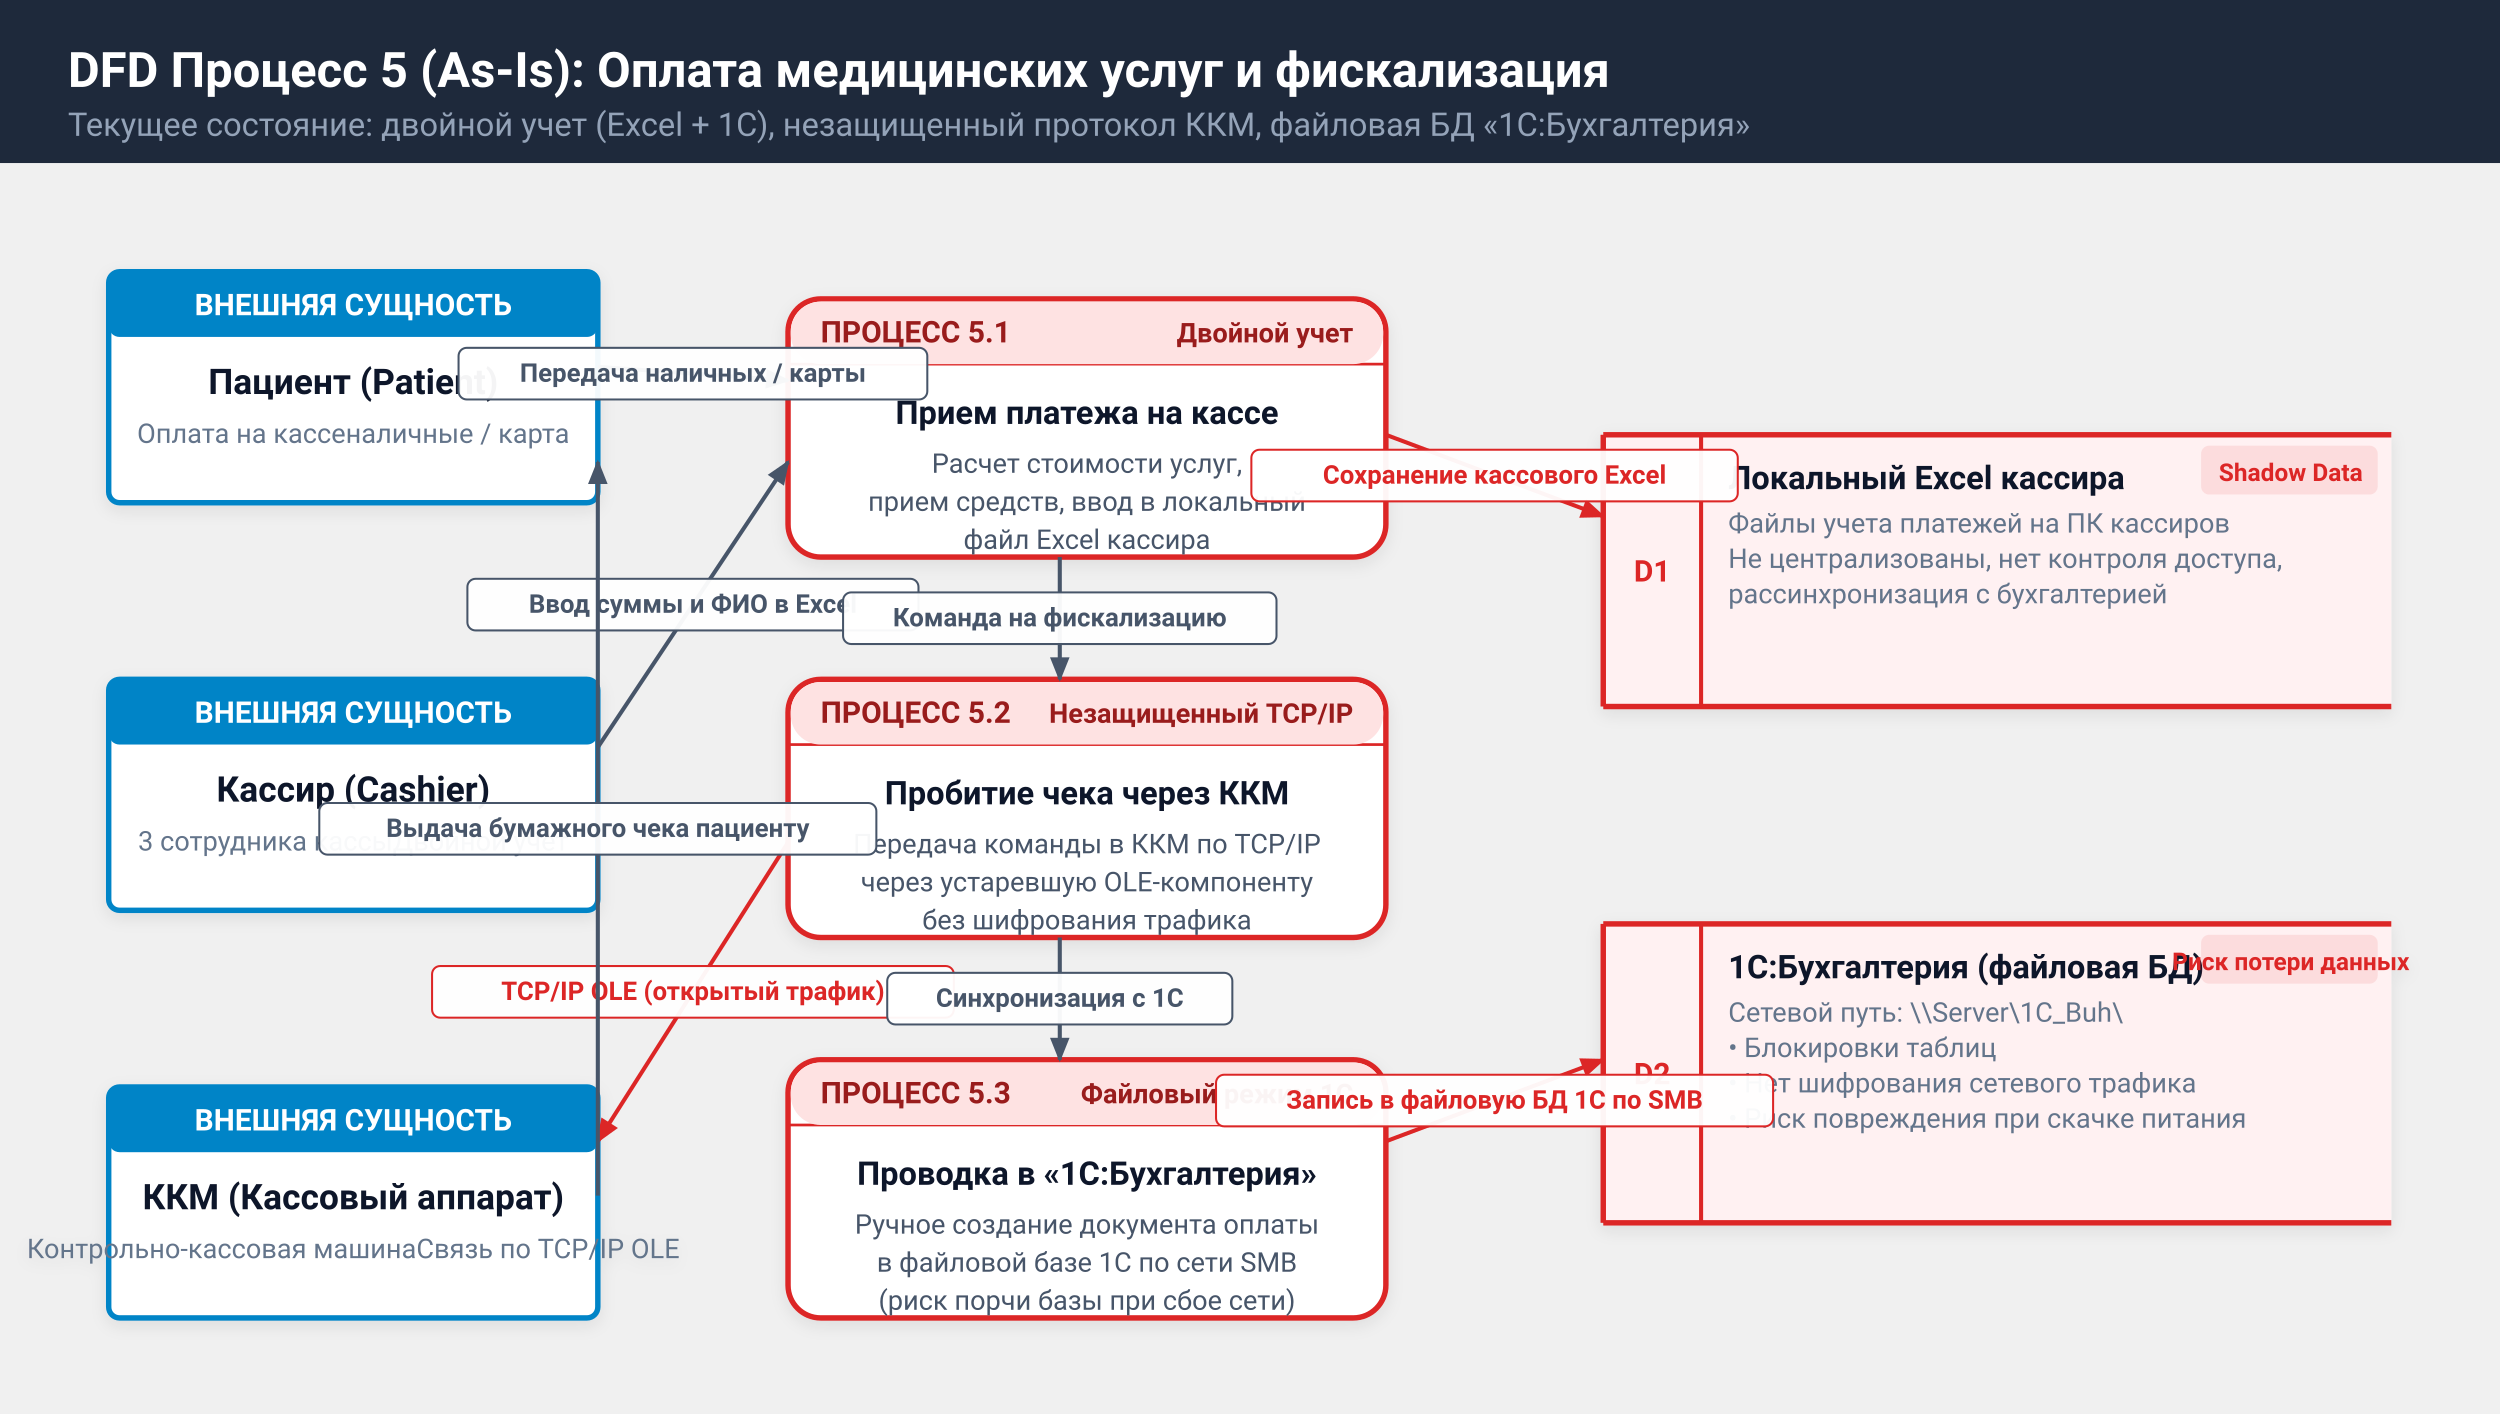
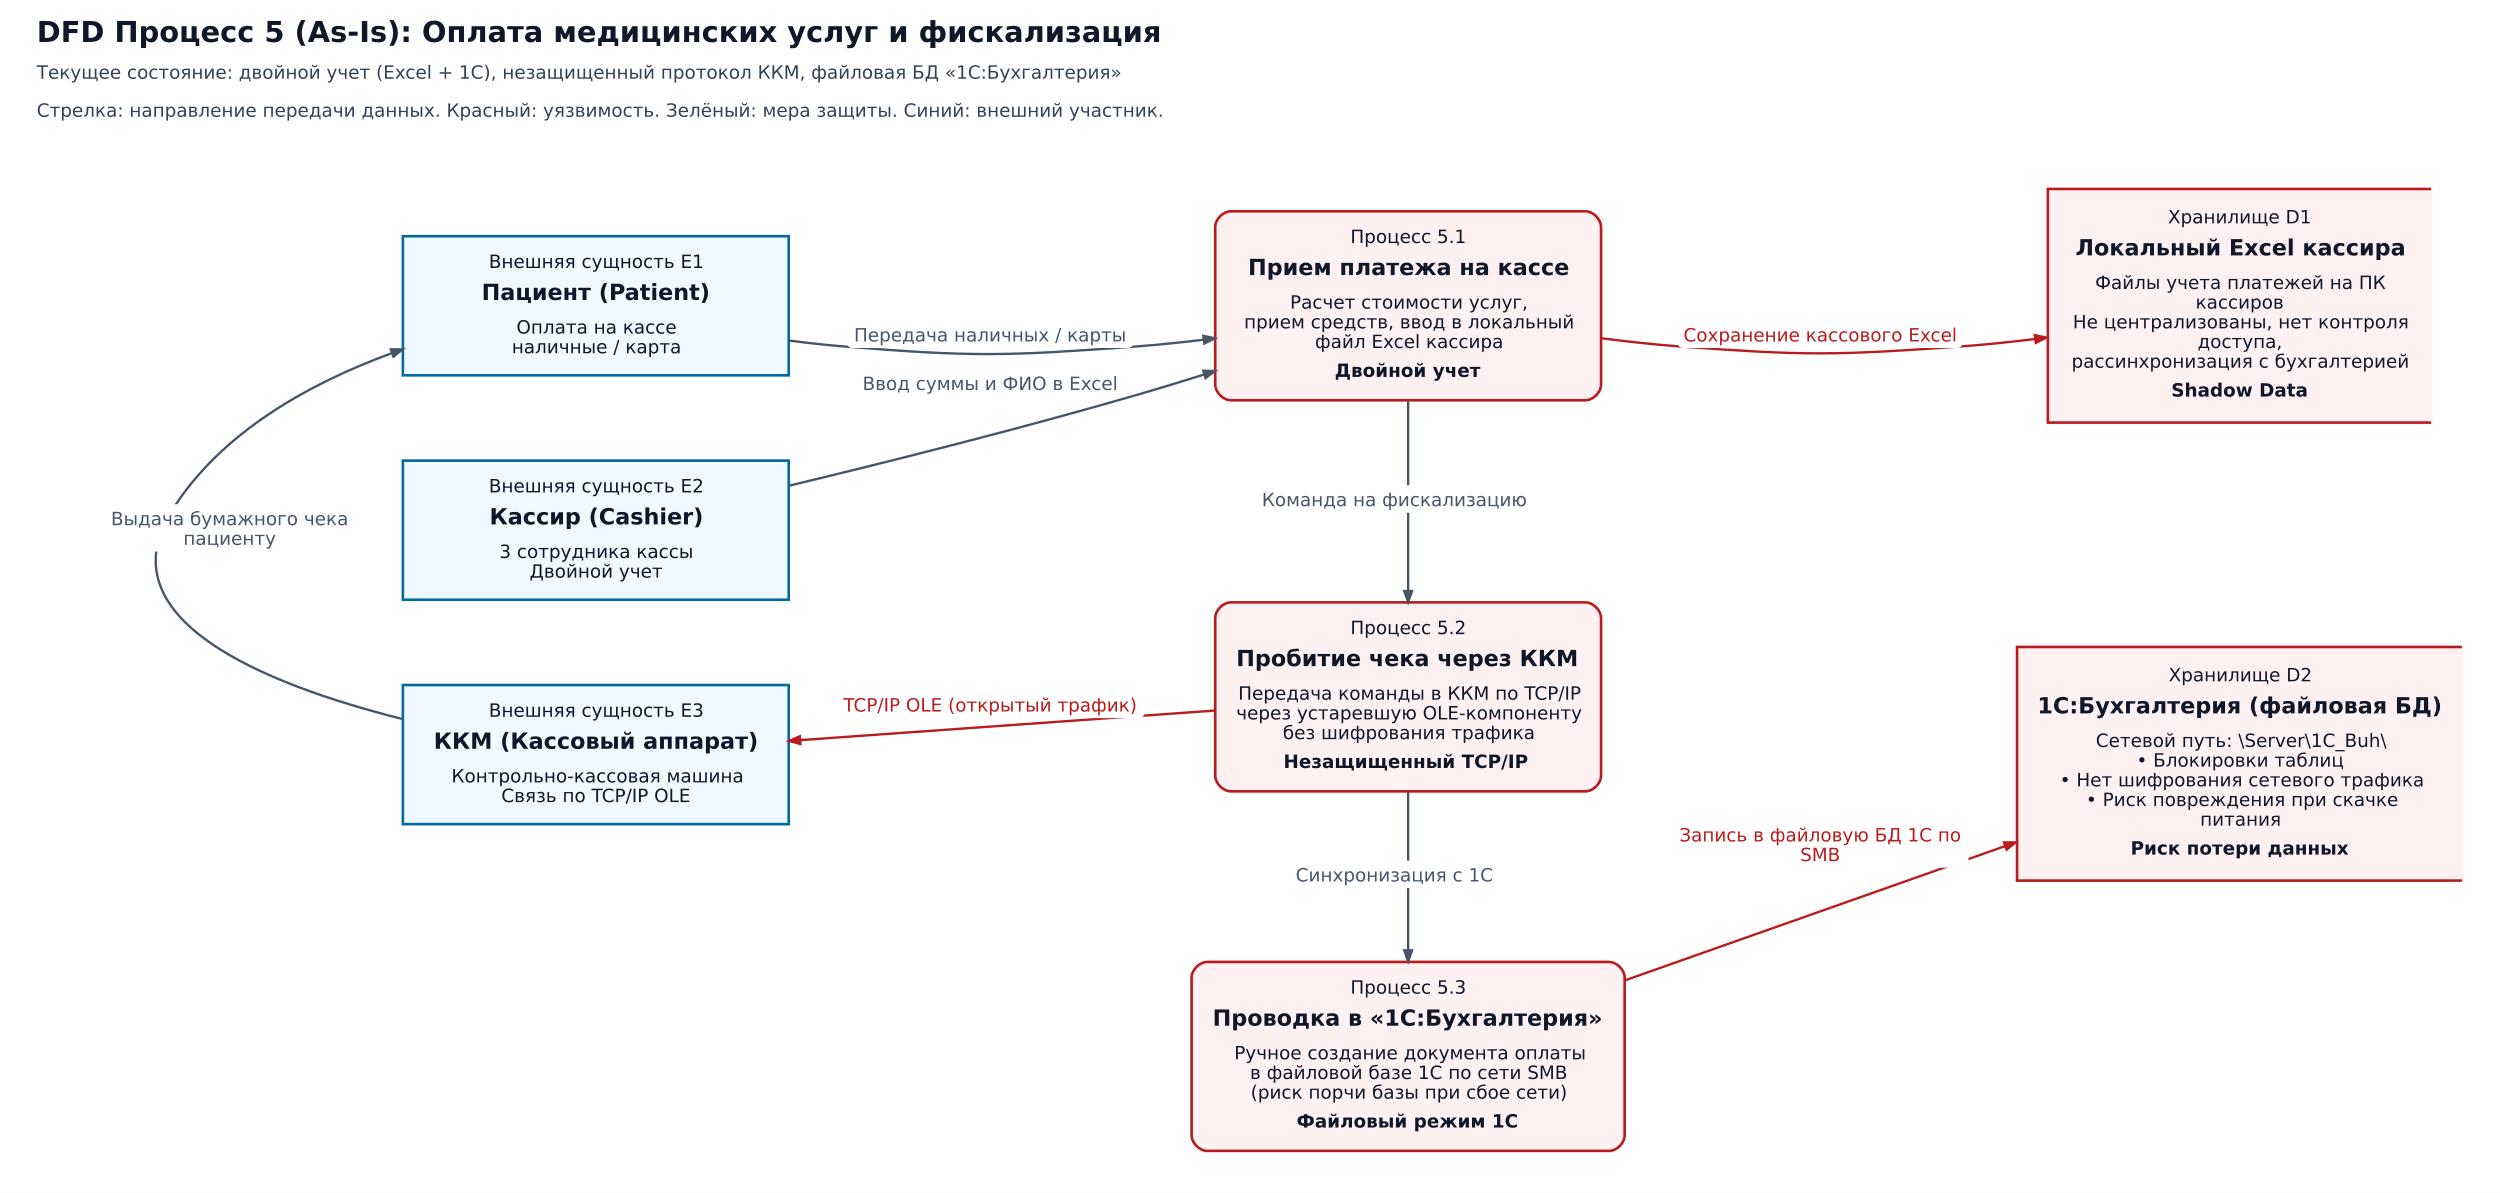
- <svg xmlns="http://www.w3.org/2000/svg" viewBox="0 0 920 520" width="920" height="520" style="background-color: #f8fafc; font-family: -apple-system, BlinkMacSystemFont, 'Segoe UI', Roboto, Helvetica, Arial, sans-serif;">
-   <defs>
-     <marker id="arrow-default" viewBox="0 0 10 10" refX="9" refY="5" markerWidth="6" markerHeight="6" orient="auto-start-reverse">
-       <path d="M 0 1 L 10 5 L 0 9 z" fill="#475569" />
-     </marker>
-     <marker id="arrow-vulnerable" viewBox="0 0 10 10" refX="9" refY="5" markerWidth="6" markerHeight="6" orient="auto-start-reverse">
-       <path d="M 0 1 L 10 5 L 0 9 z" fill="#dc2626" />
-     </marker>
-     <marker id="arrow-secure" viewBox="0 0 10 10" refX="9" refY="5" markerWidth="6" markerHeight="6" orient="auto-start-reverse">
-       <path d="M 0 1 L 10 5 L 0 9 z" fill="#16a34a" />
-     </marker>
-     <filter id="shadow" x="-5%" y="-5%" width="110%" height="115%" filterUnits="userSpaceOnUse">
-       <feDropShadow dx="0" dy="2" stdDeviation="3" flood-opacity="0.08" />
-     </filter>
-   </defs>
-   <rect x="0" y="0" width="920" height="60" fill="#1e293b" />
-   <text x="25" y="32" font-size="18" font-weight="bold" fill="#ffffff">DFD Процесс 5 (As-Is): Оплата медицинских услуг и фискализация</text>
-   <text x="25" y="50" font-size="12" fill="#94a3b8">Текущее состояние: двойной учет (Excel + 1С), незащищенный протокол ККМ, файловая БД «1С:Бухгалтерия»</text>
-   <g filter="url(#shadow)">
-     <rect x="40" y="100" width="180" height="85" rx="4" fill="#ffffff" stroke="#0284c7" stroke-width="2" />
-     <rect x="40" y="100" width="180" height="24" rx="4" fill="#0284c7" />
-     <text x="130.0" y="116" font-size="11" font-weight="bold" fill="#ffffff" text-anchor="middle">ВНЕШНЯЯ СУЩНОСТЬ</text>
-     <text x="130.0" y="145" font-size="13" font-weight="bold" fill="#0f172a" text-anchor="middle">Пациент (Patient)</text>
-     <text x="130.0" y="163" font-size="10" fill="#64748b" text-anchor="middle">Оплата на кассе
- наличные / карта</text>
+ <svg xmlns="http://www.w3.org/2000/svg" width="1905" height="909" viewBox="0 0 1905 909" role="img" aria-labelledby="title description">
+   <rect width="1905" height="909" fill="white" />
+   <text x="28" y="32" font-family="DejaVu Sans" font-size="22" fill="#0f172a" font-weight="700">DFD Процесс 5 (As-Is): Оплата медицинских услуг и фискализация</text>
+   <text x="28" y="60" font-family="DejaVu Sans" font-size="14" fill="#334155" font-weight="400">Текущее состояние: двойной учет (Excel + 1С), незащищенный протокол ККМ, файловая БД «1С:Бухгалтерия»</text>
+   <text x="28" y="89" font-family="DejaVu Sans" font-size="14" fill="#334155" font-weight="400">Стрелка: направление передачи данных. Красный: уязвимость. Зелёный: мера защиты. Синий: внешний участник.</text>
+   <g id="graph0" class="graph" transform="translate(28,877.0)">
+     <polygon fill="white" stroke="transparent" points="-8.64,8.64 -8.64,-742.64 1857.64,-742.64 1857.64,8.64 -8.64,8.64" />
+     <g id="node1" class="node">
+       <polygon fill="#f0f9ff" stroke="#0369a1" stroke-width="2" points="573,-697 279,-697 279,-591 573,-591 573,-697" />
+       <text text-anchor="start" x="344.5" y="-672.8" font-family="DejaVu Sans" font-size="14.00" fill="#0f172a">Внешняя сущность E1</text>
+       <text text-anchor="start" x="339" y="-648.4" font-family="DejaVu Sans" font-weight="bold" font-size="17.00" fill="#0f172a">Пациент (Patient)</text>
+       <text text-anchor="start" x="365.5" y="-622.8" font-family="DejaVu Sans" font-size="14.00" fill="#0f172a">Оплата на кассе</text>
+       <text text-anchor="start" x="362" y="-607.8" font-family="DejaVu Sans" font-size="14.00" fill="#0f172a">наличные / карта</text>
+     </g>
+     <g id="node4" class="node">
+       <path fill="#fff1f2" stroke="#b91c1c" stroke-width="2" d="M1180,-716C1180,-716 910,-716 910,-716 904,-716 898,-710 898,-704 898,-704 898,-584 898,-584 898,-578 904,-572 910,-572 910,-572 1180,-572 1180,-572 1186,-572 1192,-578 1192,-584 1192,-584 1192,-704 1192,-704 1192,-710 1186,-716 1180,-716" />
+       <text text-anchor="start" x="1001" y="-691.8" font-family="DejaVu Sans" font-size="14.00" fill="#0f172a">Процесс 5.1</text>
+       <text text-anchor="start" x="923" y="-667.4" font-family="DejaVu Sans" font-weight="bold" font-size="17.00" fill="#0f172a">Прием платежа на кассе</text>
+       <text text-anchor="start" x="955" y="-641.8" font-family="DejaVu Sans" font-size="14.00" fill="#0f172a">Расчет стоимости услуг,</text>
+       <text text-anchor="start" x="920" y="-626.8" font-family="DejaVu Sans" font-size="14.00" fill="#0f172a">прием средств, ввод в локальный</text>
+       <text text-anchor="start" x="974" y="-611.8" font-family="DejaVu Sans" font-size="14.00" fill="#0f172a">файл Excel кассира</text>
+       <text text-anchor="start" x="989" y="-589.8" font-family="DejaVu Sans" font-weight="bold" font-size="14.00" fill="#0f172a">Двойной учет</text>
+     </g>
+     <g id="flow_0" class="edge">
+       <path fill="none" stroke="#475569" stroke-width="1.8" d="M573.22,-617.51C587.3,-615.67 601.4,-614.11 615,-613 713.78,-604.91 739.17,-605.61 838,-613 854.66,-614.25 872.01,-616.05 889.27,-618.18" />
+       <polygon fill="#475569" stroke="#475569" stroke-width="1.8" points="888.92,-621.13 897.73,-619.24 889.67,-615.23 888.92,-621.13" />
+       <rect x="617.5" y="-632.8" width="218.0" height="21.0" rx="4" fill="white" />
+       <text text-anchor="middle" x="726.5" y="-616.8" font-family="DejaVu Sans" font-size="14.00" fill="#475569">Передача наличных / карты</text>
+     </g>
+     <g id="node2" class="node">
+       <polygon fill="#f0f9ff" stroke="#0369a1" stroke-width="2" points="573,-526 279,-526 279,-420 573,-420 573,-526" />
+       <text text-anchor="start" x="344.5" y="-501.8" font-family="DejaVu Sans" font-size="14.00" fill="#0f172a">Внешняя сущность E2</text>
+       <text text-anchor="start" x="345" y="-477.4" font-family="DejaVu Sans" font-weight="bold" font-size="17.00" fill="#0f172a">Кассир (Cashier)</text>
+       <text text-anchor="start" x="352.5" y="-451.8" font-family="DejaVu Sans" font-size="14.00" fill="#0f172a">3 сотрудника кассы</text>
+       <text text-anchor="start" x="375.5" y="-436.8" font-family="DejaVu Sans" font-size="14.00" fill="#0f172a">Двойной учет</text>
+     </g>
+     <g id="flow_1" class="edge">
+       <path fill="none" stroke="#475569" stroke-width="1.8" d="M573.21,-506.88C652.03,-525.84 750.75,-550.7 838,-576 854.71,-580.84 872.09,-586.15 889.37,-591.6" />
+       <polygon fill="#475569" stroke="#475569" stroke-width="1.8" points="888.83,-594.56 897.84,-594.29 890.63,-588.88 888.83,-594.56" />
+       <rect x="623.0" y="-595.8" width="207.0" height="21.0" rx="4" fill="white" />
+       <text text-anchor="middle" x="726.5" y="-579.8" font-family="DejaVu Sans" font-size="14.00" fill="#475569">Ввод суммы и ФИО в Excel</text>
+     </g>
+     <g id="node3" class="node">
+       <polygon fill="#f0f9ff" stroke="#0369a1" stroke-width="2" points="573,-355 279,-355 279,-249 573,-249 573,-355" />
+       <text text-anchor="start" x="344.5" y="-330.8" font-family="DejaVu Sans" font-size="14.00" fill="#0f172a">Внешняя сущность E3</text>
+       <text text-anchor="start" x="302.5" y="-306.4" font-family="DejaVu Sans" font-weight="bold" font-size="17.00" fill="#0f172a">ККМ (Кассовый аппарат)</text>
+       <text text-anchor="start" x="316" y="-280.8" font-family="DejaVu Sans" font-size="14.00" fill="#0f172a">Контрольно-кассовая машина</text>
+       <text text-anchor="start" x="354" y="-265.8" font-family="DejaVu Sans" font-size="14.00" fill="#0f172a">Связь по TCP/IP OLE</text>
+     </g>
+     <g id="flow_5" class="edge">
+       <path fill="none" stroke="#475569" stroke-width="1.8" d="M278.92,-329.04C170.97,-356.14 51.45,-405.85 103,-488 140.3,-547.44 207.34,-584.77 270.72,-607.95" />
+       <polygon fill="#475569" stroke="#475569" stroke-width="1.8" points="269.82,-610.79 278.83,-610.85 271.82,-605.19 269.82,-610.79" />
+       <rect x="51.0" y="-492.8" width="192.0" height="36.0" rx="4" fill="white" />
+       <text text-anchor="middle" x="147" y="-476.8" font-family="DejaVu Sans" font-size="14.00" fill="#475569">Выдача бумажного чека</text>
+       <text text-anchor="middle" x="147" y="-461.8" font-family="DejaVu Sans" font-size="14.00" fill="#475569">пациенту</text>
+     </g>
+     <g id="node5" class="node">
+       <path fill="#fff1f2" stroke="#b91c1c" stroke-width="2" d="M1180,-418C1180,-418 910,-418 910,-418 904,-418 898,-412 898,-406 898,-406 898,-286 898,-286 898,-280 904,-274 910,-274 910,-274 1180,-274 1180,-274 1186,-274 1192,-280 1192,-286 1192,-286 1192,-406 1192,-406 1192,-412 1186,-418 1180,-418" />
+       <text text-anchor="start" x="1001" y="-393.8" font-family="DejaVu Sans" font-size="14.00" fill="#0f172a">Процесс 5.2</text>
+       <text text-anchor="start" x="914" y="-369.4" font-family="DejaVu Sans" font-weight="bold" font-size="17.00" fill="#0f172a">Пробитие чека через ККМ</text>
+       <text text-anchor="start" x="915.5" y="-343.8" font-family="DejaVu Sans" font-size="14.00" fill="#0f172a">Передача команды в ККМ по TCP/IP</text>
+       <text text-anchor="start" x="914" y="-328.8" font-family="DejaVu Sans" font-size="14.00" fill="#0f172a">через устаревшую OLE-компоненту</text>
+       <text text-anchor="start" x="949.5" y="-313.8" font-family="DejaVu Sans" font-size="14.00" fill="#0f172a">без шифрования трафика</text>
+       <text text-anchor="start" x="950" y="-291.8" font-family="DejaVu Sans" font-weight="bold" font-size="14.00" fill="#0f172a">Незащищенный TCP/IP</text>
+     </g>
+     <g id="flow_3" class="edge">
+       <path fill="none" stroke="#475569" stroke-width="1.8" d="M1045,-571.75C1045,-527.96 1045,-472 1045,-426.75" />
+       <polygon fill="#475569" stroke="#475569" stroke-width="1.8" points="1047.98,-426.64 1045,-418.14 1042.03,-426.64 1047.98,-426.64" />
+       <rect x="928.5" y="-507.3" width="212.0" height="21.0" rx="4" fill="white" />
+       <text text-anchor="middle" x="1034.5" y="-491.3" font-family="DejaVu Sans" font-size="14.00" fill="#475569">Команда на фискализацию</text>
+     </g>
+     <g id="node7" class="node">
+       <polygon fill="#fff1f2" stroke="transparent" points="1531.5,-554 1531.5,-734 1825.5,-734 1825.5,-554 1531.5,-554" />
+       <text text-anchor="start" x="1624" y="-706.8" font-family="DejaVu Sans" font-size="14.00" fill="#0f172a">Хранилище D1</text>
+       <text text-anchor="start" x="1553.5" y="-682.4" font-family="DejaVu Sans" font-weight="bold" font-size="17.00" fill="#0f172a">Локальный Excel кассира</text>
+       <text text-anchor="start" x="1568.5" y="-656.8" font-family="DejaVu Sans" font-size="14.00" fill="#0f172a">Файлы учета платежей на ПК</text>
+       <text text-anchor="start" x="1645" y="-641.8" font-family="DejaVu Sans" font-size="14.00" fill="#0f172a">кассиров</text>
+       <text text-anchor="start" x="1551.5" y="-626.8" font-family="DejaVu Sans" font-size="14.00" fill="#0f172a">Не централизованы, нет контроля</text>
+       <text text-anchor="start" x="1646.5" y="-611.8" font-family="DejaVu Sans" font-size="14.00" fill="#0f172a">доступа,</text>
+       <text text-anchor="start" x="1550.5" y="-596.8" font-family="DejaVu Sans" font-size="14.00" fill="#0f172a">рассинхронизация с бухгалтерией</text>
+       <text text-anchor="start" x="1626.5" y="-574.8" font-family="DejaVu Sans" font-weight="bold" font-size="14.00" fill="#0f172a">Shadow Data</text>
+       <polyline fill="none" stroke="#b91c1c" stroke-width="2" points="1824.5,-733 1532.5,-733 1532.5,-555 1824.5,-555 " />
+     </g>
+     <g id="flow_2" class="edge">
+       <path fill="none" stroke="#b91c1c" stroke-width="1.8" d="M1192.27,-619.24C1212.29,-616.66 1232.61,-614.45 1252,-613 1346.85,-605.9 1371.14,-606.09 1466,-613 1484.46,-614.35 1503.75,-616.34 1522.85,-618.69" />
+       <polygon fill="#b91c1c" stroke="#b91c1c" stroke-width="1.8" points="1522.51,-621.64 1531.32,-619.75 1523.25,-615.74 1522.51,-621.64" />
+       <rect x="1250.5" y="-632.8" width="217.0" height="21.0" rx="4" fill="white" />
+       <text text-anchor="middle" x="1359" y="-616.8" font-family="DejaVu Sans" font-size="14.00" fill="#b91c1c">Сохранение кассового Excel</text>
+     </g>
+     <g id="flow_4" class="edge">
+       <path fill="none" stroke="#b91c1c" stroke-width="1.8" d="M897.76,-335.57C802.63,-328.79 678.72,-319.95 581.91,-313.05" />
+       <polygon fill="#b91c1c" stroke="#b91c1c" stroke-width="1.8" points="581.91,-310.06 573.22,-312.43 581.49,-316 581.91,-310.06" />
+       <rect x="609.0" y="-350.8" width="235.0" height="21.0" rx="4" fill="white" />
+       <text text-anchor="middle" x="726.5" y="-334.8" font-family="DejaVu Sans" font-size="14.00" fill="#b91c1c">TCP/IP OLE (открытый трафик)</text>
+     </g>
+     <g id="node6" class="node">
+       <path fill="#fff1f2" stroke="#b91c1c" stroke-width="2" d="M1198,-144C1198,-144 892,-144 892,-144 886,-144 880,-138 880,-132 880,-132 880,-12 880,-12 880,-6 886,0 892,0 892,0 1198,0 1198,0 1204,0 1210,-6 1210,-12 1210,-12 1210,-132 1210,-132 1210,-138 1204,-144 1198,-144" />
+       <text text-anchor="start" x="1001" y="-119.8" font-family="DejaVu Sans" font-size="14.00" fill="#0f172a">Процесс 5.3</text>
+       <text text-anchor="start" x="896" y="-95.4" font-family="DejaVu Sans" font-weight="bold" font-size="17.00" fill="#0f172a">Проводка в «1С:Бухгалтерия»</text>
+       <text text-anchor="start" x="912.5" y="-69.8" font-family="DejaVu Sans" font-size="14.00" fill="#0f172a">Ручное создание документа оплаты</text>
+       <text text-anchor="start" x="924.5" y="-54.8" font-family="DejaVu Sans" font-size="14.00" fill="#0f172a">в файловой базе 1С по сети SMB</text>
+       <text text-anchor="start" x="925" y="-39.8" font-family="DejaVu Sans" font-size="14.00" fill="#0f172a">(риск порчи базы при сбое сети)</text>
+       <text text-anchor="start" x="960" y="-17.8" font-family="DejaVu Sans" font-weight="bold" font-size="14.00" fill="#0f172a">Файловый режим 1С</text>
+     </g>
+     <g id="flow_6" class="edge">
+       <path fill="none" stroke="#475569" stroke-width="1.8" d="M1045,-273.72C1045,-236.59 1045,-191.21 1045,-152.91" />
+       <polygon fill="#475569" stroke="#475569" stroke-width="1.8" points="1047.98,-152.85 1045,-144.35 1042.03,-152.85 1047.98,-152.85" />
+       <rect x="953.5" y="-221.3" width="162.0" height="21.0" rx="4" fill="white" />
+       <text text-anchor="middle" x="1034.5" y="-205.3" font-family="DejaVu Sans" font-size="14.00" fill="#475569">Синхронизация с 1С</text>
+     </g>
+     <g id="node8" class="node">
+       <polygon fill="#fff1f2" stroke="transparent" points="1508,-205 1508,-385 1849,-385 1849,-205 1508,-205" />
+       <text text-anchor="start" x="1624.5" y="-357.8" font-family="DejaVu Sans" font-size="14.00" fill="#0f172a">Хранилище D2</text>
+       <text text-anchor="start" x="1524.5" y="-333.4" font-family="DejaVu Sans" font-weight="bold" font-size="17.00" fill="#0f172a">1С:Бухгалтерия (файловая БД)</text>
+       <text text-anchor="start" x="1569" y="-307.8" font-family="DejaVu Sans" font-size="14.00" fill="#0f172a">Сетевой путь: \Server\1C_Buh\</text>
+       <text text-anchor="start" x="1600" y="-292.8" font-family="DejaVu Sans" font-size="14.00" fill="#0f172a">• Блокировки таблиц</text>
+       <text text-anchor="start" x="1541.5" y="-277.8" font-family="DejaVu Sans" font-size="14.00" fill="#0f172a">• Нет шифрования сетевого трафика</text>
+       <text text-anchor="start" x="1561.5" y="-262.8" font-family="DejaVu Sans" font-size="14.00" fill="#0f172a">• Риск повреждения при скачке</text>
+       <text text-anchor="start" x="1648.5" y="-247.8" font-family="DejaVu Sans" font-size="14.00" fill="#0f172a">питания</text>
+       <text text-anchor="start" x="1595.5" y="-225.8" font-family="DejaVu Sans" font-weight="bold" font-size="14.00" fill="#0f172a">Риск потери данных</text>
+       <polyline fill="none" stroke="#b91c1c" stroke-width="2" points="1848,-384 1509,-384 1509,-206 1848,-206 " />
+     </g>
+     <g id="flow_7" class="edge">
+       <path fill="none" stroke="#b91c1c" stroke-width="1.8" d="M1210.27,-130.01C1299.13,-161.39 1408.98,-200.18 1499.83,-232.26" />
+       <polygon fill="#b91c1c" stroke="#b91c1c" stroke-width="1.8" points="1498.99,-235.12 1508,-235.14 1500.97,-229.51 1498.99,-235.12" />
+       <rect x="1246.0" y="-251.8" width="226.0" height="36.0" rx="4" fill="white" />
+       <text text-anchor="middle" x="1359" y="-235.8" font-family="DejaVu Sans" font-size="14.00" fill="#b91c1c">Запись в файловую БД 1С по</text>
+       <text text-anchor="middle" x="1359" y="-220.8" font-family="DejaVu Sans" font-size="14.00" fill="#b91c1c">SMB</text>
+     </g>
  </g>
-   <g filter="url(#shadow)">
-     <rect x="40" y="250" width="180" height="85" rx="4" fill="#ffffff" stroke="#0284c7" stroke-width="2" />
-     <rect x="40" y="250" width="180" height="24" rx="4" fill="#0284c7" />
-     <text x="130.0" y="266" font-size="11" font-weight="bold" fill="#ffffff" text-anchor="middle">ВНЕШНЯЯ СУЩНОСТЬ</text>
-     <text x="130.0" y="295" font-size="13" font-weight="bold" fill="#0f172a" text-anchor="middle">Кассир (Cashier)</text>
-     <text x="130.0" y="313" font-size="10" fill="#64748b" text-anchor="middle">3 сотрудника кассы
- Двойной учет</text>
-   </g>
-   <g filter="url(#shadow)">
-     <rect x="40" y="400" width="180" height="85" rx="4" fill="#ffffff" stroke="#0284c7" stroke-width="2" />
-     <rect x="40" y="400" width="180" height="24" rx="4" fill="#0284c7" />
-     <text x="130.0" y="416" font-size="11" font-weight="bold" fill="#ffffff" text-anchor="middle">ВНЕШНЯЯ СУЩНОСТЬ</text>
-     <text x="130.0" y="445" font-size="13" font-weight="bold" fill="#0f172a" text-anchor="middle">ККМ (Кассовый аппарат)</text>
-     <text x="130.0" y="463" font-size="10" fill="#64748b" text-anchor="middle">Контрольно-кассовая машина
- Связь по TCP/IP OLE</text>
-   </g>
-   <g filter="url(#shadow)">
-     <rect x="290" y="110" width="220" height="95" rx="12" fill="#ffffff" stroke="#dc2626" stroke-width="2" />
-     <path d="M 290 134 L 510 134" stroke="#dc2626" stroke-width="1" />
-     <rect x="291" y="111" width="218" height="23" rx="11" fill="#fee2e2" />
-     <text x="302" y="126" font-size="11" font-weight="bold" fill="#991b1b">ПРОЦЕСС 5.1</text>
-     <text x="498" y="126" font-size="10" font-weight="bold" fill="#991b1b" text-anchor="end">Двойной учет</text>
-     <text x="400.0" y="156" font-size="12" font-weight="bold" fill="#0f172a" text-anchor="middle">Прием платежа на кассе</text>
-     <text x="400.0" y="174" font-size="10" fill="#475569" text-anchor="middle">Расчет стоимости услуг,</text>
-     <text x="400.0" y="188" font-size="10" fill="#475569" text-anchor="middle">прием средств, ввод в локальный</text>
-     <text x="400.0" y="202" font-size="10" fill="#475569" text-anchor="middle">файл Excel кассира</text>
-   </g>
-   <g filter="url(#shadow)">
-     <rect x="290" y="250" width="220" height="95" rx="12" fill="#ffffff" stroke="#dc2626" stroke-width="2" />
-     <path d="M 290 274 L 510 274" stroke="#dc2626" stroke-width="1" />
-     <rect x="291" y="251" width="218" height="23" rx="11" fill="#fee2e2" />
-     <text x="302" y="266" font-size="11" font-weight="bold" fill="#991b1b">ПРОЦЕСС 5.2</text>
-     <text x="498" y="266" font-size="10" font-weight="bold" fill="#991b1b" text-anchor="end">Незащищенный TCP/IP</text>
-     <text x="400.0" y="296" font-size="12" font-weight="bold" fill="#0f172a" text-anchor="middle">Пробитие чека через ККМ</text>
-     <text x="400.0" y="314" font-size="10" fill="#475569" text-anchor="middle">Передача команды в ККМ по TCP/IP</text>
-     <text x="400.0" y="328" font-size="10" fill="#475569" text-anchor="middle">через устаревшую OLE-компоненту</text>
-     <text x="400.0" y="342" font-size="10" fill="#475569" text-anchor="middle">без шифрования трафика</text>
-   </g>
-   <g filter="url(#shadow)">
-     <rect x="290" y="390" width="220" height="95" rx="12" fill="#ffffff" stroke="#dc2626" stroke-width="2" />
-     <path d="M 290 414 L 510 414" stroke="#dc2626" stroke-width="1" />
-     <rect x="291" y="391" width="218" height="23" rx="11" fill="#fee2e2" />
-     <text x="302" y="406" font-size="11" font-weight="bold" fill="#991b1b">ПРОЦЕСС 5.3</text>
-     <text x="498" y="406" font-size="10" font-weight="bold" fill="#991b1b" text-anchor="end">Файловый режим 1С</text>
-     <text x="400.0" y="436" font-size="12" font-weight="bold" fill="#0f172a" text-anchor="middle">Проводка в «1С:Бухгалтерия»</text>
-     <text x="400.0" y="454" font-size="10" fill="#475569" text-anchor="middle">Ручное создание документа оплаты</text>
-     <text x="400.0" y="468" font-size="10" fill="#475569" text-anchor="middle">в файловой базе 1С по сети SMB</text>
-     <text x="400.0" y="482" font-size="10" fill="#475569" text-anchor="middle">(риск порчи базы при сбое сети)</text>
-   </g>
-   <g filter="url(#shadow)">
-     <rect x="590" y="160" width="290" height="100" fill="#fff1f2" stroke="none" />
-     <line x1="590" y1="160" x2="880" y2="160" stroke="#dc2626" stroke-width="2" />
-     <line x1="590" y1="260" x2="880" y2="260" stroke="#dc2626" stroke-width="2" />
-     <line x1="590" y1="160" x2="590" y2="260" stroke="#dc2626" stroke-width="2" />
-     <line x1="626" y1="160" x2="626" y2="260" stroke="#dc2626" stroke-width="1.5" />
-     <text x="608" y="214.0" font-size="11" font-weight="bold" fill="#dc2626" text-anchor="middle">D1</text>
-     <text x="636" y="180" font-size="12" font-weight="bold" fill="#0f172a">Локальный Excel кассира</text>
-     <text x="636" y="196" font-size="10" fill="#64748b">Файлы учета платежей на ПК кассиров</text>
-     <text x="636" y="209" font-size="10" fill="#64748b">Не централизованы, нет контроля доступа,</text>
-     <text x="636" y="222" font-size="10" fill="#64748b">рассинхронизация с бухгалтерией</text>
-     <rect x="810" y="164" width="65" height="18" rx="3" fill="#dc2626" fill-opacity="0.1" />
-     <text x="843" y="177" font-size="9" font-weight="bold" fill="#dc2626" text-anchor="middle">Shadow Data</text>
-   </g>
-   <g filter="url(#shadow)">
-     <rect x="590" y="340" width="290" height="110" fill="#fff1f2" stroke="none" />
-     <line x1="590" y1="340" x2="880" y2="340" stroke="#dc2626" stroke-width="2" />
-     <line x1="590" y1="450" x2="880" y2="450" stroke="#dc2626" stroke-width="2" />
-     <line x1="590" y1="340" x2="590" y2="450" stroke="#dc2626" stroke-width="2" />
-     <line x1="626" y1="340" x2="626" y2="450" stroke="#dc2626" stroke-width="1.5" />
-     <text x="608" y="399.0" font-size="11" font-weight="bold" fill="#dc2626" text-anchor="middle">D2</text>
-     <text x="636" y="360" font-size="12" font-weight="bold" fill="#0f172a">1С:Бухгалтерия (файловая БД)</text>
-     <text x="636" y="376" font-size="10" fill="#64748b">Сетевой путь: \\Server\1C_Buh\</text>
-     <text x="636" y="389" font-size="10" fill="#64748b">• Блокировки таблиц</text>
-     <text x="636" y="402" font-size="10" fill="#64748b">• Нет шифрования сетевого трафика</text>
-     <text x="636" y="415" font-size="10" fill="#64748b">• Риск повреждения при скачке питания</text>
-     <rect x="810" y="344" width="65" height="18" rx="3" fill="#dc2626" fill-opacity="0.1" />
-     <text x="843" y="357" font-size="9" font-weight="bold" fill="#dc2626" text-anchor="middle">Риск потери данных</text>
-   </g>
-   <line x1="220" y1="135" x2="290" y2="140" stroke="#475569" stroke-width="1.5" marker-end="url(#arrow-default)" />
-   <rect x="168.75" y="128.0" width="172.5" height="19" rx="3" fill="#ffffff" fill-opacity="0.95" stroke="#475569" stroke-width="0.75" />
-   <text x="255.0" y="140.5" font-size="9.5" fill="#475569" font-weight="600" text-anchor="middle">Передача наличных / карты</text>
-   <line x1="220" y1="275" x2="290" y2="170" stroke="#475569" stroke-width="1.5" marker-end="url(#arrow-default)" />
-   <rect x="172.0" y="213.0" width="166.0" height="19" rx="3" fill="#ffffff" fill-opacity="0.95" stroke="#475569" stroke-width="0.75" />
-   <text x="255.0" y="225.5" font-size="9.5" fill="#475569" font-weight="600" text-anchor="middle">Ввод суммы и ФИО в Excel</text>
-   <line x1="510" y1="160" x2="590" y2="190" stroke="#dc2626" stroke-width="1.5" marker-end="url(#arrow-vulnerable)" />
-   <rect x="460.5" y="165.5" width="179.0" height="19" rx="3" fill="#ffffff" fill-opacity="0.95" stroke="#dc2626" stroke-width="0.75" />
-   <text x="550.0" y="178.0" font-size="9.5" fill="#dc2626" font-weight="600" text-anchor="middle">Сохранение кассового Excel</text>
-   <line x1="390" y1="205" x2="390" y2="250" stroke="#475569" stroke-width="1.5" marker-end="url(#arrow-default)" />
-   <rect x="310.25" y="218.0" width="159.5" height="19" rx="3" fill="#ffffff" fill-opacity="0.95" stroke="#475569" stroke-width="0.75" />
-   <text x="390.0" y="230.5" font-size="9.5" fill="#475569" font-weight="600" text-anchor="middle">Команда на фискализацию</text>
-   <line x1="290" y1="310" x2="220" y2="420" stroke="#dc2626" stroke-width="1.5" marker-end="url(#arrow-vulnerable)" />
-   <rect x="159.0" y="355.5" width="192.0" height="19" rx="3" fill="#ffffff" fill-opacity="0.95" stroke="#dc2626" stroke-width="0.75" />
-   <text x="255.0" y="368.0" font-size="9.5" fill="#dc2626" font-weight="600" text-anchor="middle">TCP/IP OLE (открытый трафик)</text>
-   <line x1="220" y1="440" x2="220" y2="170" stroke="#475569" stroke-width="1.5" marker-end="url(#arrow-default)" />
-   <rect x="117.5" y="295.5" width="205.0" height="19" rx="3" fill="#ffffff" fill-opacity="0.95" stroke="#475569" stroke-width="0.75" />
-   <text x="220.0" y="308.0" font-size="9.5" fill="#475569" font-weight="600" text-anchor="middle">Выдача бумажного чека пациенту</text>
-   <line x1="390" y1="345" x2="390" y2="390" stroke="#475569" stroke-width="1.5" marker-end="url(#arrow-default)" />
-   <rect x="326.5" y="358.0" width="127.0" height="19" rx="3" fill="#ffffff" fill-opacity="0.95" stroke="#475569" stroke-width="0.75" />
-   <text x="390.0" y="370.5" font-size="9.5" fill="#475569" font-weight="600" text-anchor="middle">Синхронизация с 1С</text>
-   <line x1="510" y1="420" x2="590" y2="390" stroke="#dc2626" stroke-width="1.5" marker-end="url(#arrow-vulnerable)" />
-   <rect x="447.5" y="395.5" width="205.0" height="19" rx="3" fill="#ffffff" fill-opacity="0.95" stroke="#dc2626" stroke-width="0.75" />
-   <text x="550.0" y="408.0" font-size="9.5" fill="#dc2626" font-weight="600" text-anchor="middle">Запись в файловую БД 1С по SMB</text>
</svg>
